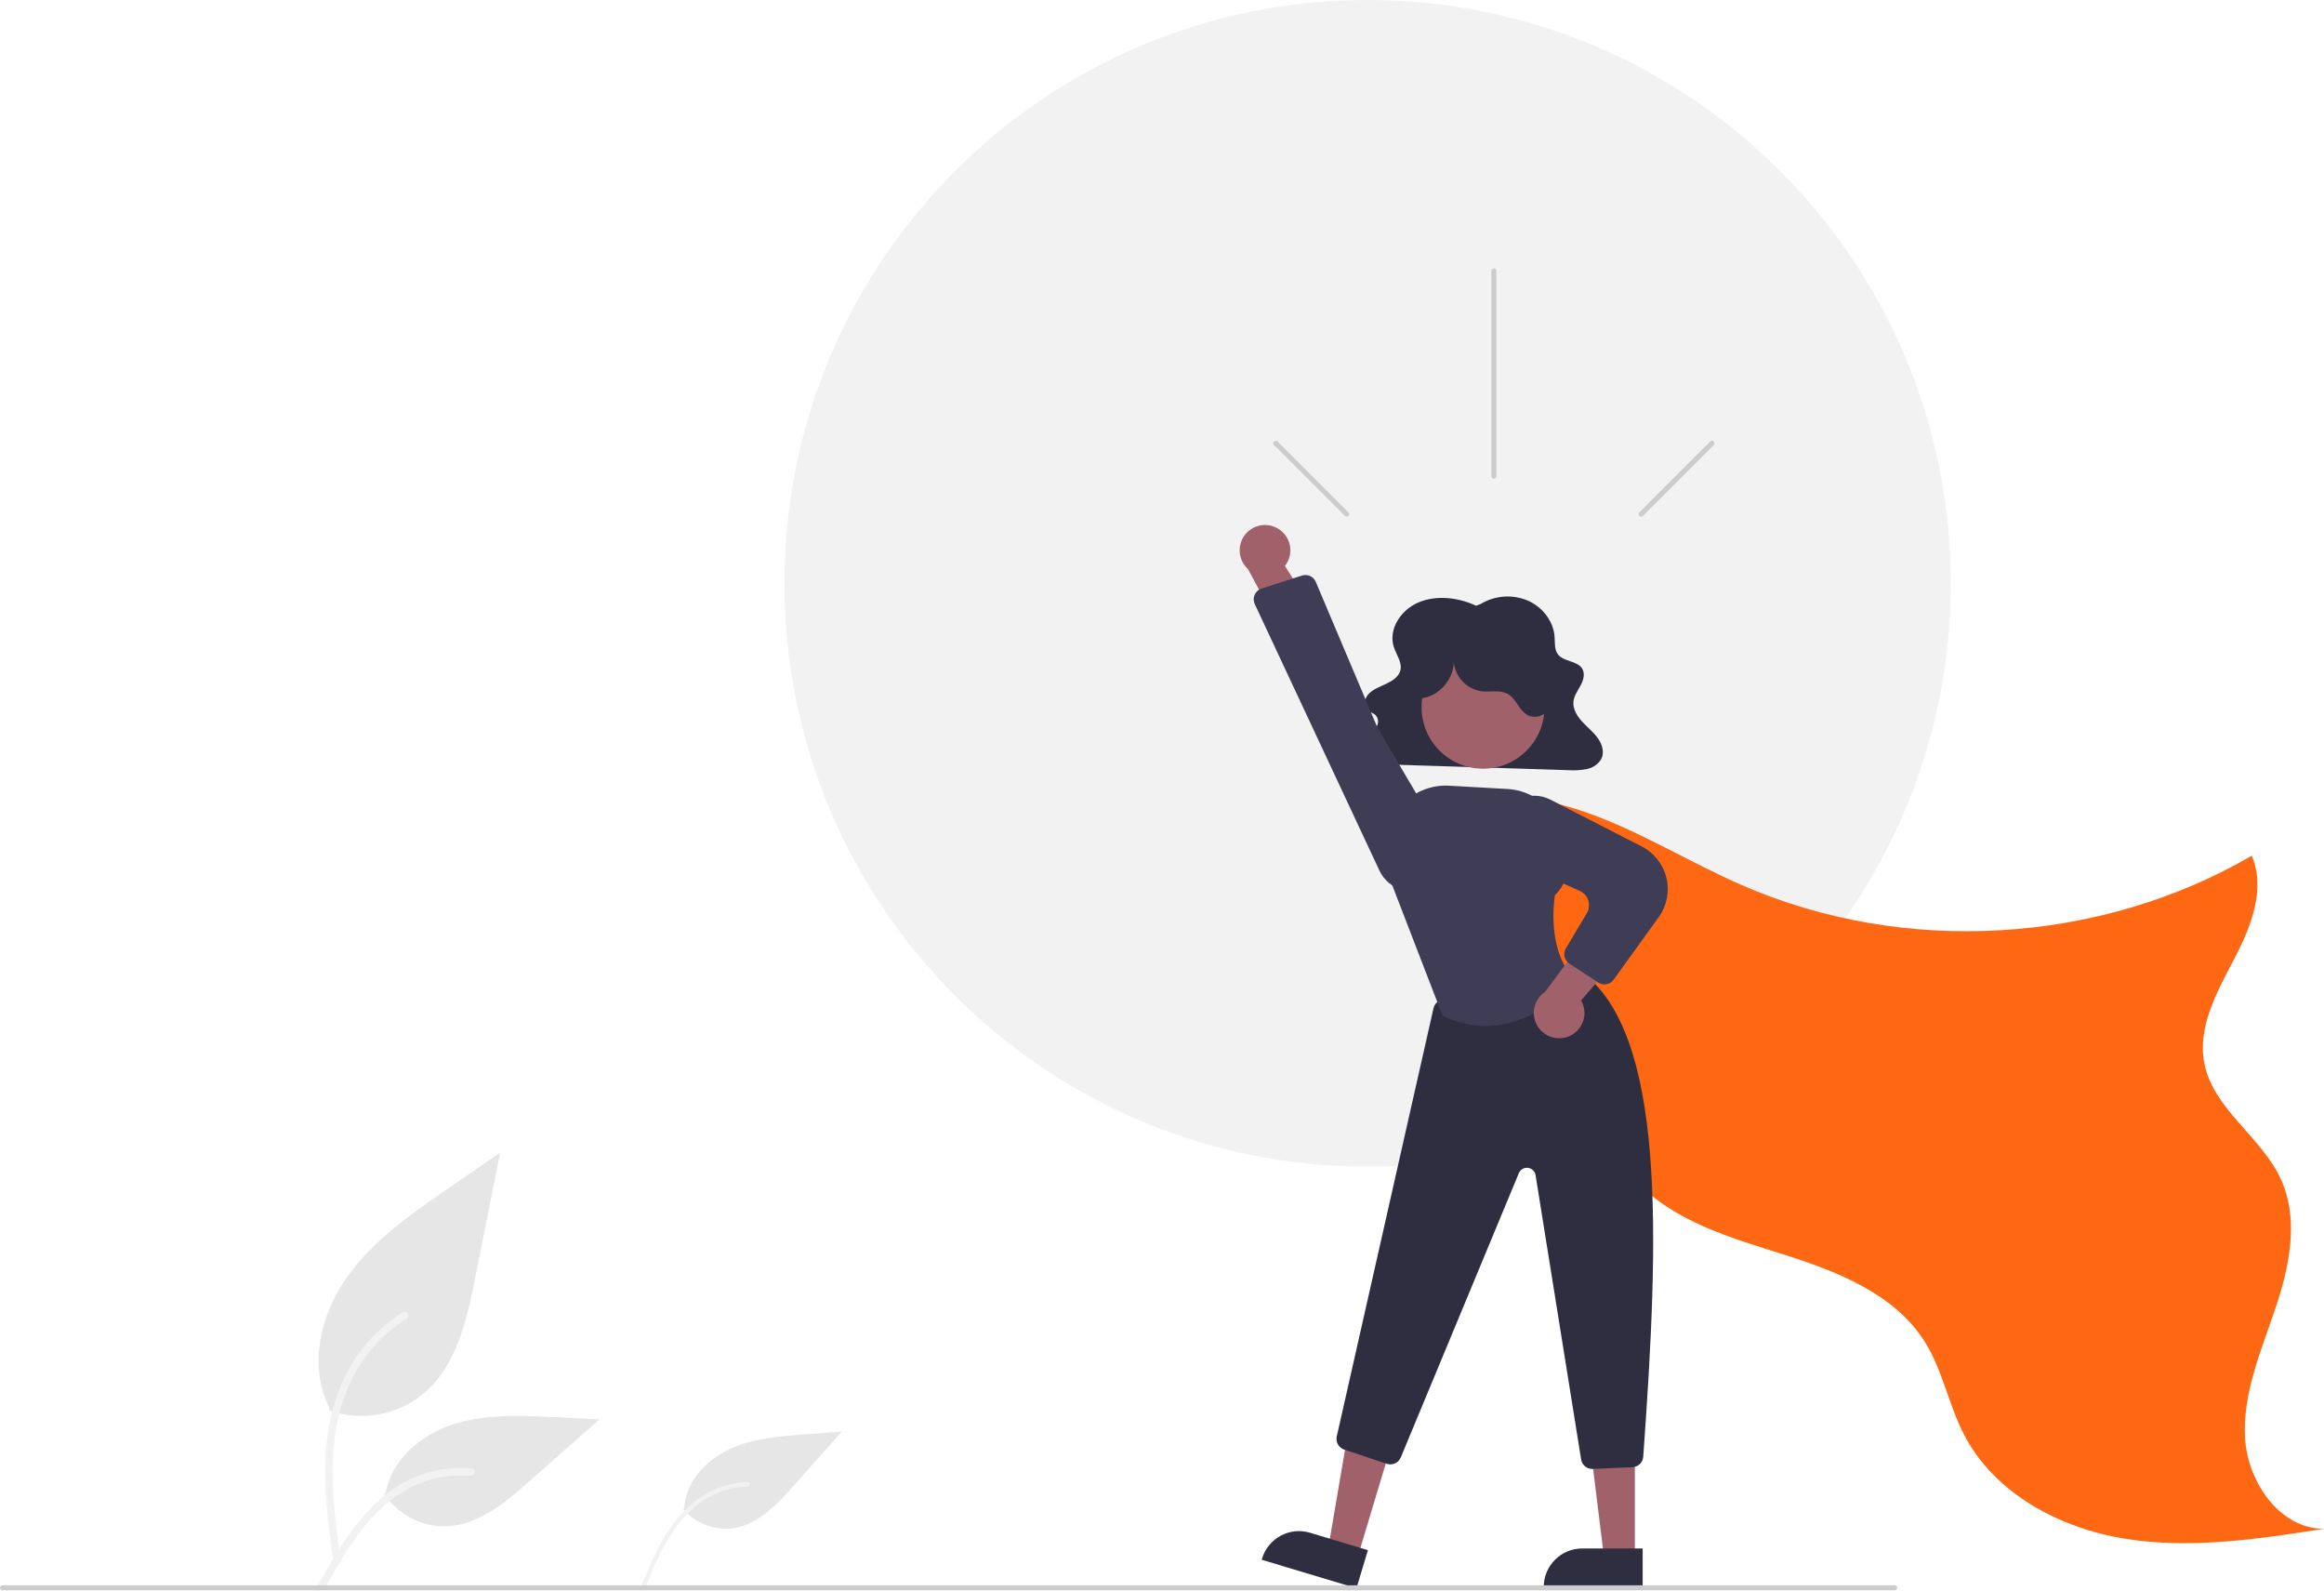
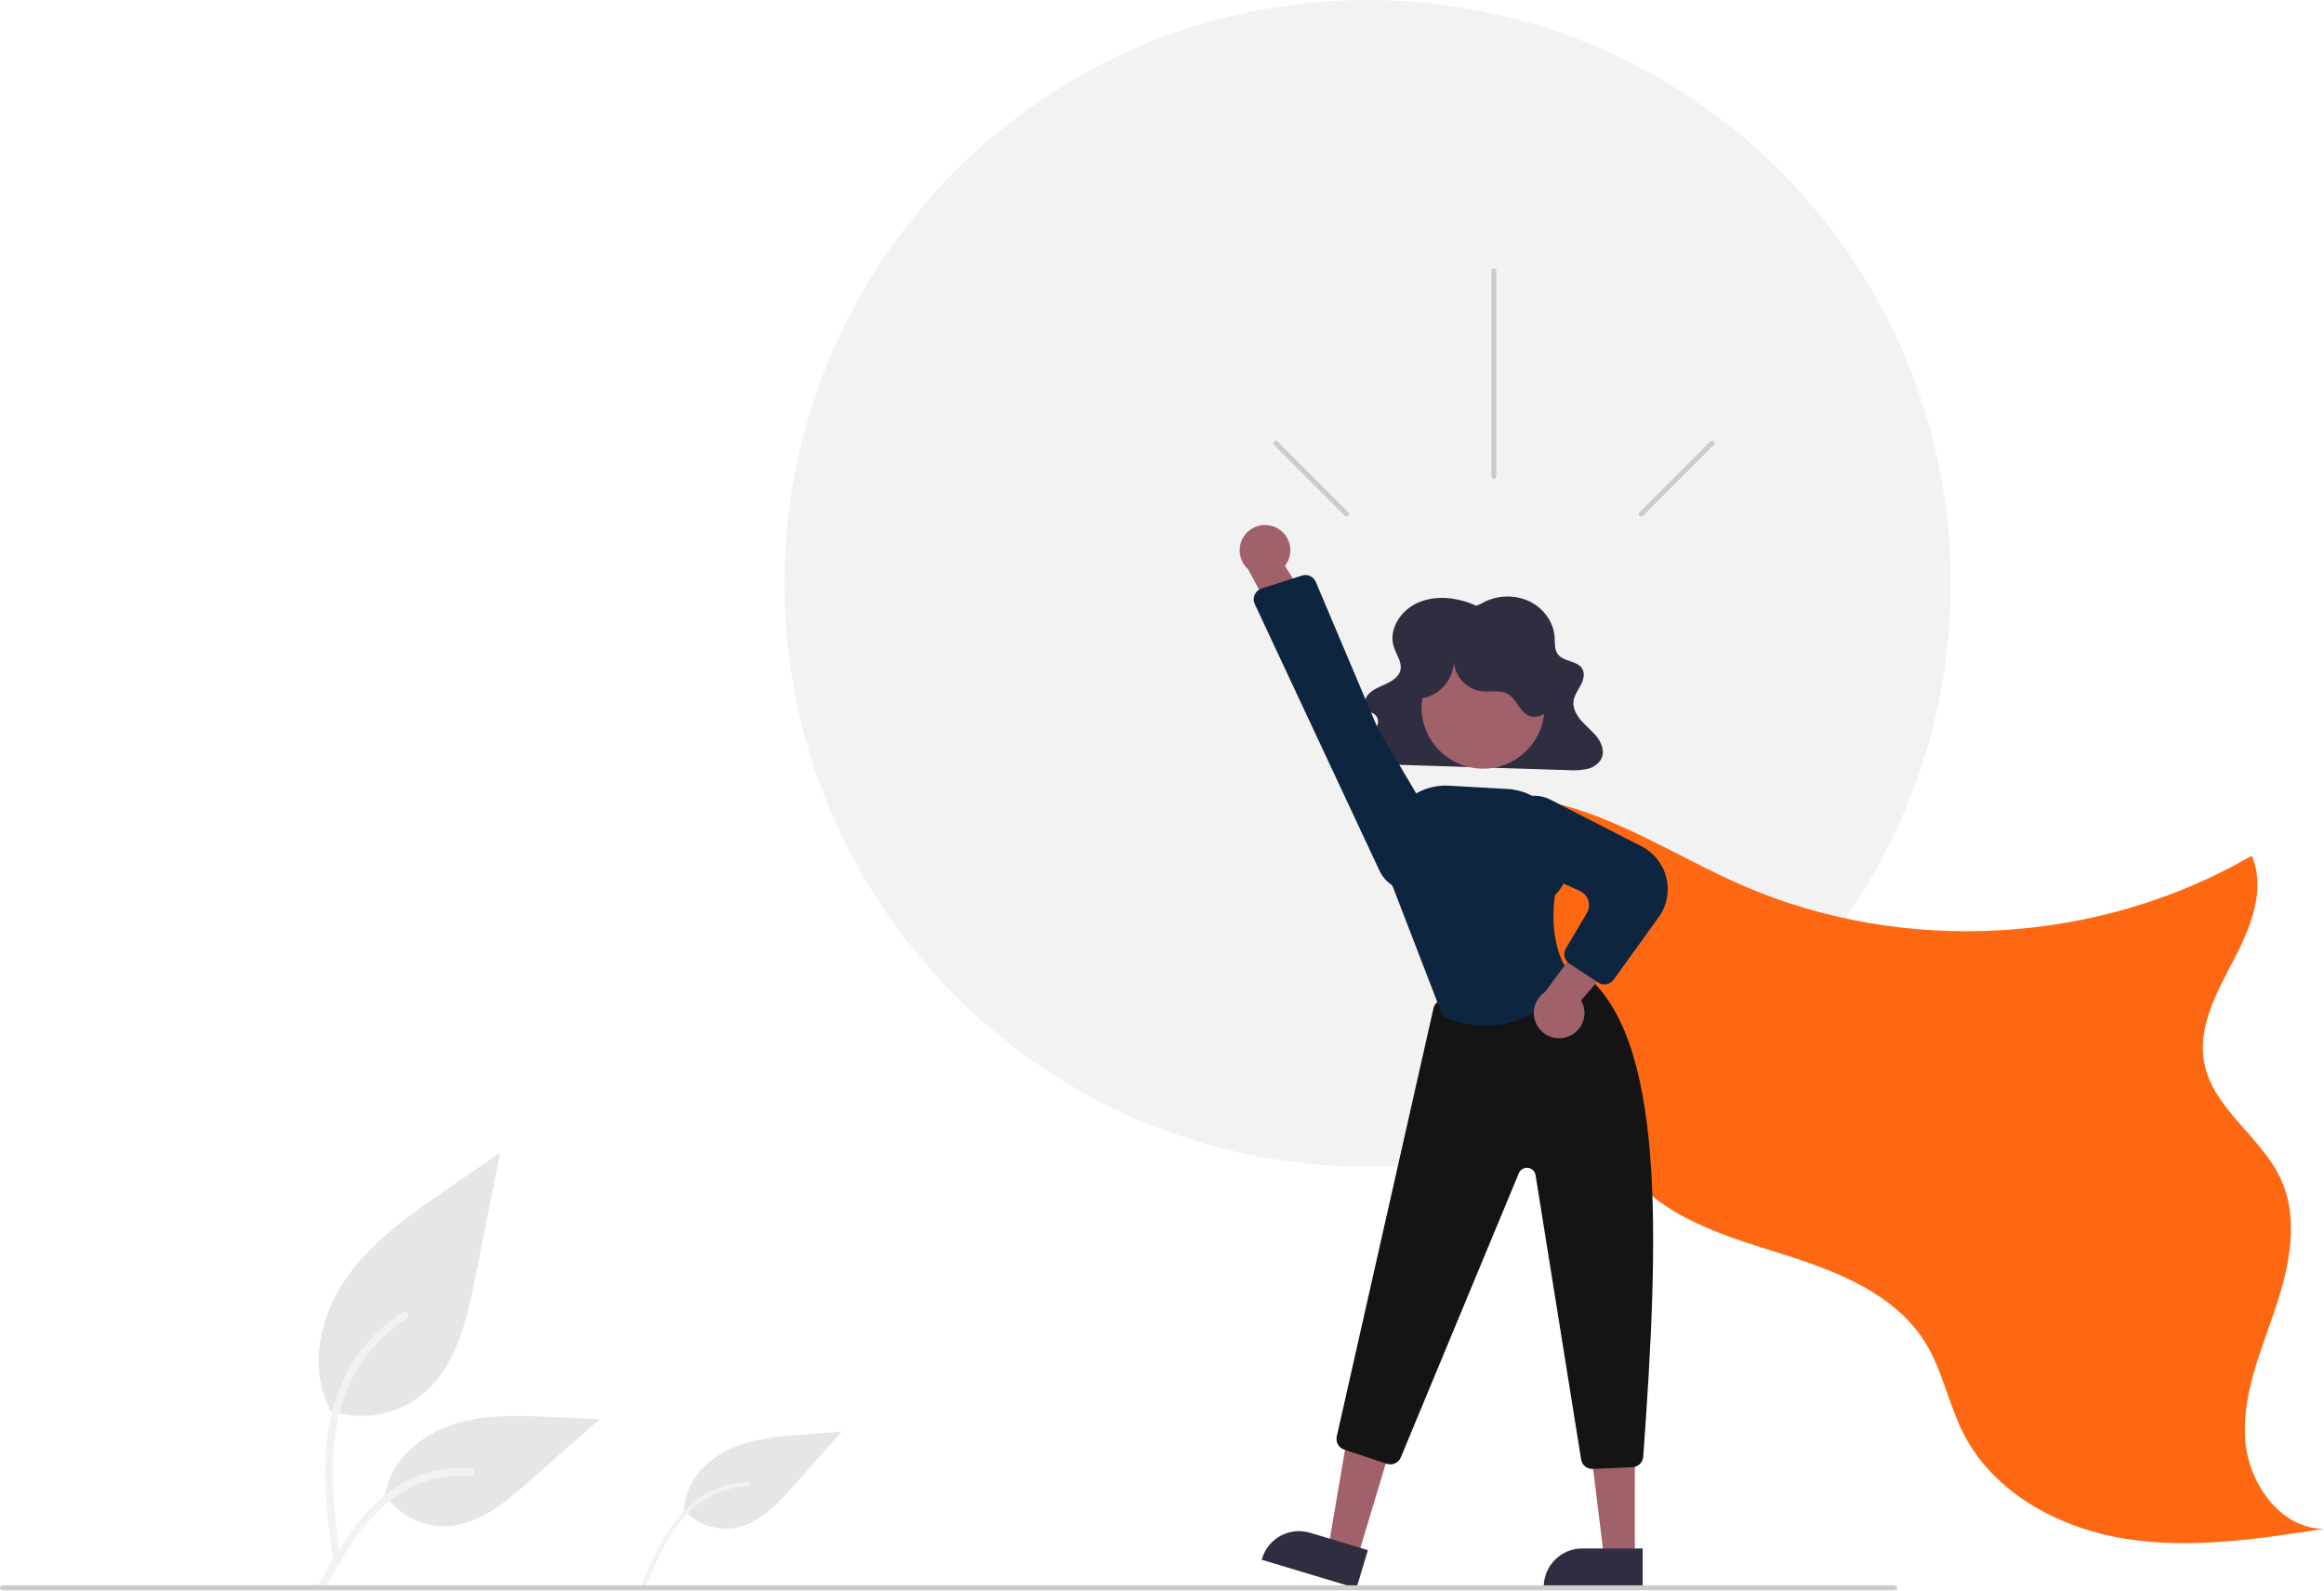
- <svg xmlns="http://www.w3.org/2000/svg" data-name="Layer 1" width="928.526" height="635.213" viewBox="0 0 928.526 635.213">
-   <circle cx="546.409" cy="233" r="233" fill="#f2f2f2" />
-   <path d="M267.148,695.739a39.063,39.063,0,0,0,37.721-6.645c13.212-11.089,17.354-29.359,20.725-46.275l9.969-50.036-20.872,14.371c-15.01,10.335-30.357,21.001-40.75,35.971s-14.929,35.405-6.579,51.603" transform="translate(-135.7371 -132.3937)" fill="#e6e6e6" />
+ <svg xmlns="http://www.w3.org/2000/svg" data-name="Layer 1" viewBox="0 0 928.526 635.213">
+   <circle class="moon" cx="546.409" cy="233" r="233" fill="#f2f2f2" />
+   <path class="big_leaf" d="M267.148,695.739a39.063,39.063,0,0,0,37.721-6.645c13.212-11.089,17.354-29.359,20.725-46.275l9.969-50.036-20.872,14.371c-15.01,10.335-30.357,21.001-40.75,35.971s-14.929,35.405-6.579,51.603" transform="translate(-135.7371 -132.3937)" fill="#e6e6e6" />
  <path d="M268.932,756.318c-2.112-15.387-4.285-30.973-2.803-46.525,1.316-13.812,5.53-27.303,14.109-38.364a63.82,63.82,0,0,1,16.374-14.837c1.637-1.034,3.144,1.561,1.514,2.59a60.672,60.672,0,0,0-23.999,28.956c-5.225,13.289-6.064,27.776-5.164,41.893.544,8.537,1.698,17.019,2.861,25.489a1.554,1.554,0,0,1-1.048,1.845,1.509,1.509,0,0,1-1.845-1.048Z" transform="translate(-135.7371 -132.3937)" fill="#f2f2f2" />
-   <path d="M408.733,735.124a22.264,22.264,0,0,0,20.462,7.606c9.693-1.644,16.995-9.432,23.529-16.778l19.325-21.728L457.644,705.275c-10.359.755-20.98,1.575-30.405,5.94s-17.546,13.104-18.109,23.476" transform="translate(-135.7371 -132.3937)" fill="#e6e6e6" />
+   <path class="small_leaf" d="M408.733,735.124a22.264,22.264,0,0,0,20.462,7.606c9.693-1.644,16.995-9.432,23.529-16.778l19.325-21.728L457.644,705.275c-10.359.755-20.98,1.575-30.405,5.94s-17.546,13.104-18.109,23.476" transform="translate(-135.7371 -132.3937)" fill="#e6e6e6" />
  <path d="M392.149,765.424c3.397-8.175,6.821-16.463,12.033-23.683,4.628-6.412,10.589-11.83,17.996-14.796a36.374,36.374,0,0,1,12.328-2.575c1.103-.036,1.096,1.674-.002,1.71a34.579,34.579,0,0,0-20.146,7.319c-6.4,5.028-10.988,11.909-14.615,19.11-2.193,4.354-4.071,8.857-5.94,13.357a.886.886,0,0,1-1.047.605.86.86,0,0,1-.605-1.047Z" transform="translate(-135.7371 -132.3937)" fill="#f2f2f2" />
-   <path d="M289.28,729.089a28.755,28.755,0,0,0,25.055,12.931c12.683-.602,23.257-9.454,32.775-17.858l28.153-24.857L356.63,698.414c-13.4-.641-27.145-1.239-39.908,2.893s-24.533,14.077-26.867,27.287" transform="translate(-135.7371 -132.3937)" fill="#e6e6e6" />
+   <path class="medium_leaf" d="M289.28,729.089a28.755,28.755,0,0,0,25.055,12.931c12.683-.602,23.257-9.454,32.775-17.858l28.153-24.857L356.63,698.414c-13.4-.641-27.145-1.239-39.908,2.893s-24.533,14.077-26.867,27.287" transform="translate(-135.7371 -132.3937)" fill="#e6e6e6" />
  <path d="M262.962,765.163c10.168-17.991,21.961-37.986,43.035-44.377a48.022,48.022,0,0,1,18.101-1.869c1.922.166,1.442,3.128-.476,2.963a44.614,44.614,0,0,0-28.886,7.642c-8.145,5.544-14.487,13.252-19.854,21.425-3.288,5.007-6.233,10.226-9.178,15.438-.941,1.666-3.693.463-2.74-1.222Z" transform="translate(-135.7371 -132.3937)" fill="#f2f2f2" />
-   <path d="M702.07,458.075c20.217-11.112,45.379-8.882,67.161-1.285s41.522,20.043,62.675,29.249c64.64,28.131,142.548,23.595,203.487-11.848,5.763,13.406-.419,28.74-7.211,41.656s-14.532,26.914-11.736,41.236c3.578,18.327,22.793,29.315,30.579,46.288,7.391,16.112,3.424,35.032-2.246,51.827s-13.028,33.715-12.065,51.415,13.823,36.416,31.549,36.43c-26.269,4.082-53.056,8.166-79.309,3.983s-52.369-18.068-64.558-41.693c-6.093-11.809-8.441-25.386-15.439-36.682-11.918-19.241-34.791-28.289-56.372-35.108s-44.676-13.388-59.871-30.162c-14.478-15.982-19.064-38.246-26.734-58.401a186.537,186.537,0,0,0-64.588-84.23" transform="translate(-135.7371 -132.3937)" fill="#ff6812" />
+   <path class="cloth" d="M702.07,458.075c20.217-11.112,45.379-8.882,67.161-1.285s41.522,20.043,62.675,29.249c64.64,28.131,142.548,23.595,203.487-11.848,5.763,13.406-.419,28.74-7.211,41.656s-14.532,26.914-11.736,41.236c3.578,18.327,22.793,29.315,30.579,46.288,7.391,16.112,3.424,35.032-2.246,51.827s-13.028,33.715-12.065,51.415,13.823,36.416,31.549,36.43c-26.269,4.082-53.056,8.166-79.309,3.983s-52.369-18.068-64.558-41.693c-6.093-11.809-8.441-25.386-15.439-36.682-11.918-19.241-34.791-28.289-56.372-35.108s-44.676-13.388-59.871-30.162c-14.478-15.982-19.064-38.246-26.734-58.401a186.537,186.537,0,0,0-64.588-84.23" transform="translate(-135.7371 -132.3937)" fill="#ff6812" />
  <path d="M725.495,374.338c-7.097-3.302-15.81-4.384-23.032-1.316s-12.145,10.932-9.809,17.891c1.059,3.155,3.47,6.258,2.531,9.445-.723,2.453-3.245,4.072-5.723,5.224s-5.187,2.12-6.978,4.062-2.165,5.285.073,6.791c.737.496,1.659.732,2.374,1.254a3.772,3.772,0,0,1,1.164,4.222,8.893,8.893,0,0,1-2.851,3.751c-2.541,2.191-5.898,4.698-5.109,7.809a5.478,5.478,0,0,0,3.697,3.458,18.367,18.367,0,0,0,5.427.716l74.966,2.362a28.422,28.422,0,0,0,7.402-.413,8.762,8.762,0,0,0,5.813-3.905c1.436-2.657.493-5.931-1.28-8.412s-4.282-4.439-6.355-6.717-3.769-5.123-3.404-8.067c.293-2.357,1.847-4.395,2.963-6.537s1.764-4.818.319-6.789c-2.037-2.777-6.927-2.526-9.243-5.113-1.748-1.953-1.41-4.763-1.584-7.281-.418-6.057-4.611-11.776-10.58-14.433a20.831,20.831,0,0,0-18.953,1.291Z" transform="translate(-135.7371 -132.3937)" fill="#2f2e41" />
  <polygon points="542.385 622.099 530.644 618.571 538.663 571.604 555.992 576.811 542.385 622.099" fill="#a0616a" />
  <path d="M677.697,766.774l-37.859-11.375.144-.479a15.386,15.386,0,0,1,19.163-10.309l.001 0,23.123,6.947Z" transform="translate(-135.7371 -132.3937)" fill="#2f2e41" />
  <polygon points="653.182 622.496 640.922 622.495 635.09 575.207 653.184 575.208 653.182 622.496" fill="#a0616a" />
  <path d="M792.045,766.774l-39.531-.001v-.5a15.386,15.386,0,0,1,15.386-15.386h.001l24.144.001Z" transform="translate(-135.7371 -132.3937)" fill="#2f2e41" />
-   <path d="M771.9,719.123a4.5,4.5,0,0,1-4.441-3.788L749.256,601.781a3.5,3.5,0,0,0-6.688-.789L695.406,714.528a4.516,4.516,0,0,1-5.579,2.544L672.793,711.393a4.485,4.485,0,0,1-2.966-5.261L708.476,535.111a4.525,4.525,0,0,1,3.372-3.392L763.68,519.687a4.562,4.562,0,0,1,3.708.77c34.13,24.799,31.247,105.821,24.886,193.798a4.502,4.502,0,0,1-4.294,4.174l-15.882.691C772.032,719.122,771.966,719.123,771.9,719.123Z" transform="translate(-135.7371 -132.3937)" fill="#2f2e41" />
+   <path class="pant" d="M771.9,719.123a4.5,4.5,0,0,1-4.441-3.788L749.256,601.781a3.5,3.5,0,0,0-6.688-.789L695.406,714.528a4.516,4.516,0,0,1-5.579,2.544L672.793,711.393a4.485,4.485,0,0,1-2.966-5.261L708.476,535.111a4.525,4.525,0,0,1,3.372-3.392L763.68,519.687a4.562,4.562,0,0,1,3.708.77c34.13,24.799,31.247,105.821,24.886,193.798a4.502,4.502,0,0,1-4.294,4.174l-15.882.691C772.032,719.122,771.966,719.123,771.9,719.123Z" transform="translate(-135.7371 -132.3937)" fill="#141414" />
  <circle cx="592.532" cy="282.471" r="24.561" fill="#a0616a" />
-   <path d="M729.329,542.162a39.899,39.899,0,0,1-17.024-3.935l-.183-.085-.073-.188-22.03-57.076-.419-9.917A23.773,23.773,0,0,1,714.692,446.22l23.388,1.317a23.787,23.787,0,0,1,22.437,23.61c.607,1.167,4.921,10.292-3.533,18.865-.316,1.952-3.273,22.247,7.887,33.407l.314.313-.274.349C764.732,524.309,750.399,542.159,729.329,542.162Z" transform="translate(-135.7371 -132.3937)" fill="#3f3d56" />
+   <path class="upper_cloth" d="M729.329,542.162a39.899,39.899,0,0,1-17.024-3.935l-.183-.085-.073-.188-22.03-57.076-.419-9.917A23.773,23.773,0,0,1,714.692,446.22l23.388,1.317a23.787,23.787,0,0,1,22.437,23.61c.607,1.167,4.921,10.292-3.533,18.865-.316,1.952-3.273,22.247,7.887,33.407l.314.313-.274.349C764.732,524.309,750.399,542.159,729.329,542.162Z" transform="translate(-135.7371 -132.3937)" fill="#0d253f" />
  <path d="M762.171,546.467a10.056,10.056,0,0,0,5.277-14.488l23.359-27.043-18.414-2.397-19.359,26.048a10.11,10.11,0,0,0,9.137,17.88Z" transform="translate(-135.7371 -132.3937)" fill="#a0616a" />
-   <path d="M776.775,525.594a4.489,4.489,0,0,1-2.469-.74l-11.553-7.577a4.491,4.491,0,0,1-1.399-6.064l8.364-14.052a6.272,6.272,0,0,0-2.824-8.932l-24.028-10.772a14.324,14.324,0,0,1-8.112-15.915h0a14.241,14.241,0,0,1,20.432-9.754l36.452,18.679a19.177,19.177,0,0,1,6.805,28.289L780.424,523.725A4.489,4.489,0,0,1,776.775,525.594Z" transform="translate(-135.7371 -132.3937)" fill="#3f3d56" />
+   <path class="upper_cloth" d="M776.775,525.594a4.489,4.489,0,0,1-2.469-.74l-11.553-7.577a4.491,4.491,0,0,1-1.399-6.064l8.364-14.052a6.272,6.272,0,0,0-2.824-8.932l-24.028-10.772a14.324,14.324,0,0,1-8.112-15.915h0a14.241,14.241,0,0,1,20.432-9.754l36.452,18.679a19.177,19.177,0,0,1,6.805,28.289L780.424,523.725A4.489,4.489,0,0,1,776.775,525.594Z" transform="translate(-135.7371 -132.3937)" fill="#0d253f" />
  <path d="M703.142,411.373c7.756-.623,14.196-8.371,13.39-16.111a13.009,13.009,0,0,0,11.141,13.246c3.558.392,7.458-.684,10.555,1.11,3.43,1.988,4.528,6.816,8.101,8.533,3.453,1.659,7.838-.604,9.543-4.033s1.287-7.55.157-11.21a31.652,31.652,0,0,0-52.69-12.975c-3.261,3.28-5.851,7.461-6.271,12.068s1.717,9.605,5.854,11.675Z" transform="translate(-135.7371 -132.3937)" fill="#2f2e41" />
  <path d="M646.001,343.338a10.056,10.056,0,0,1,3.105,15.104l19.159,30.165-18.567-.318-15.347-28.596a10.11,10.11,0,0,1,11.651-16.354Z" transform="translate(-135.7371 -132.3937)" fill="#a0616a" />
-   <path d="M661.444,364.818l24.674,58.302,25.869,43.864a14.189,14.189,0,0,1-8.12,20.79h0a14.265,14.265,0,0,1-16.951-7.569L637.058,373.672a4.5,4.5,0,0,1,2.699-6.192l16.166-5.193a4.6,4.6,0,0,1,.942-.197A4.474,4.474,0,0,1,661.444,364.818Z" transform="translate(-135.7371 -132.3937)" fill="#3f3d56" />
+   <path class="upper_cloth" d="M661.444,364.818l24.674,58.302,25.869,43.864a14.189,14.189,0,0,1-8.12,20.79h0a14.265,14.265,0,0,1-16.951-7.569L637.058,373.672a4.5,4.5,0,0,1,2.699-6.192l16.166-5.193a4.6,4.6,0,0,1,.942-.197A4.474,4.474,0,0,1,661.444,364.818Z" transform="translate(-135.7371 -132.3937)" fill="#0d253f" />
  <path d="M892.737,767.606h-756a1,1,0,0,1,0-2h756a1,1,0,0,1,0,2Z" transform="translate(-135.7371 -132.3937)" fill="#ccc" />
-   <path d="M733.595,240.606v82a1,1,0,1,1-2,0v-82a1,1,0,0,1,2,0Z" transform="translate(-135.7371 -132.3937)" fill="#ccc" />
-   <path d="M820.421,310.171l-28.284,28.284a1,1,0,0,1-1.414-1.414l28.284-28.284a1,1,0,1,1,1.414,1.414Z" transform="translate(-135.7371 -132.3937)" fill="#ccc" />
-   <path d="M644.77,310.171,673.054,338.456a1,1,0,0,0,1.414-1.414l-28.284-28.284a1,1,0,1,0-1.414,1.414Z" transform="translate(-135.7371 -132.3937)" fill="#ccc" />
+   <path class="line" d="M733.595,240.606v82a1,1,0,1,1-2,0v-82a1,1,0,0,1,2,0Z" transform="translate(-135.7371 -132.3937)" fill="#ccc" />
+   <path class="line" d="M820.421,310.171l-28.284,28.284a1,1,0,0,1-1.414-1.414l28.284-28.284a1,1,0,1,1,1.414,1.414Z" transform="translate(-135.7371 -132.3937)" fill="#ccc" />
+   <path class="line" d="M644.77,310.171,673.054,338.456a1,1,0,0,0,1.414-1.414l-28.284-28.284a1,1,0,1,0-1.414,1.414Z" transform="translate(-135.7371 -132.3937)" fill="#ccc" />
</svg>
